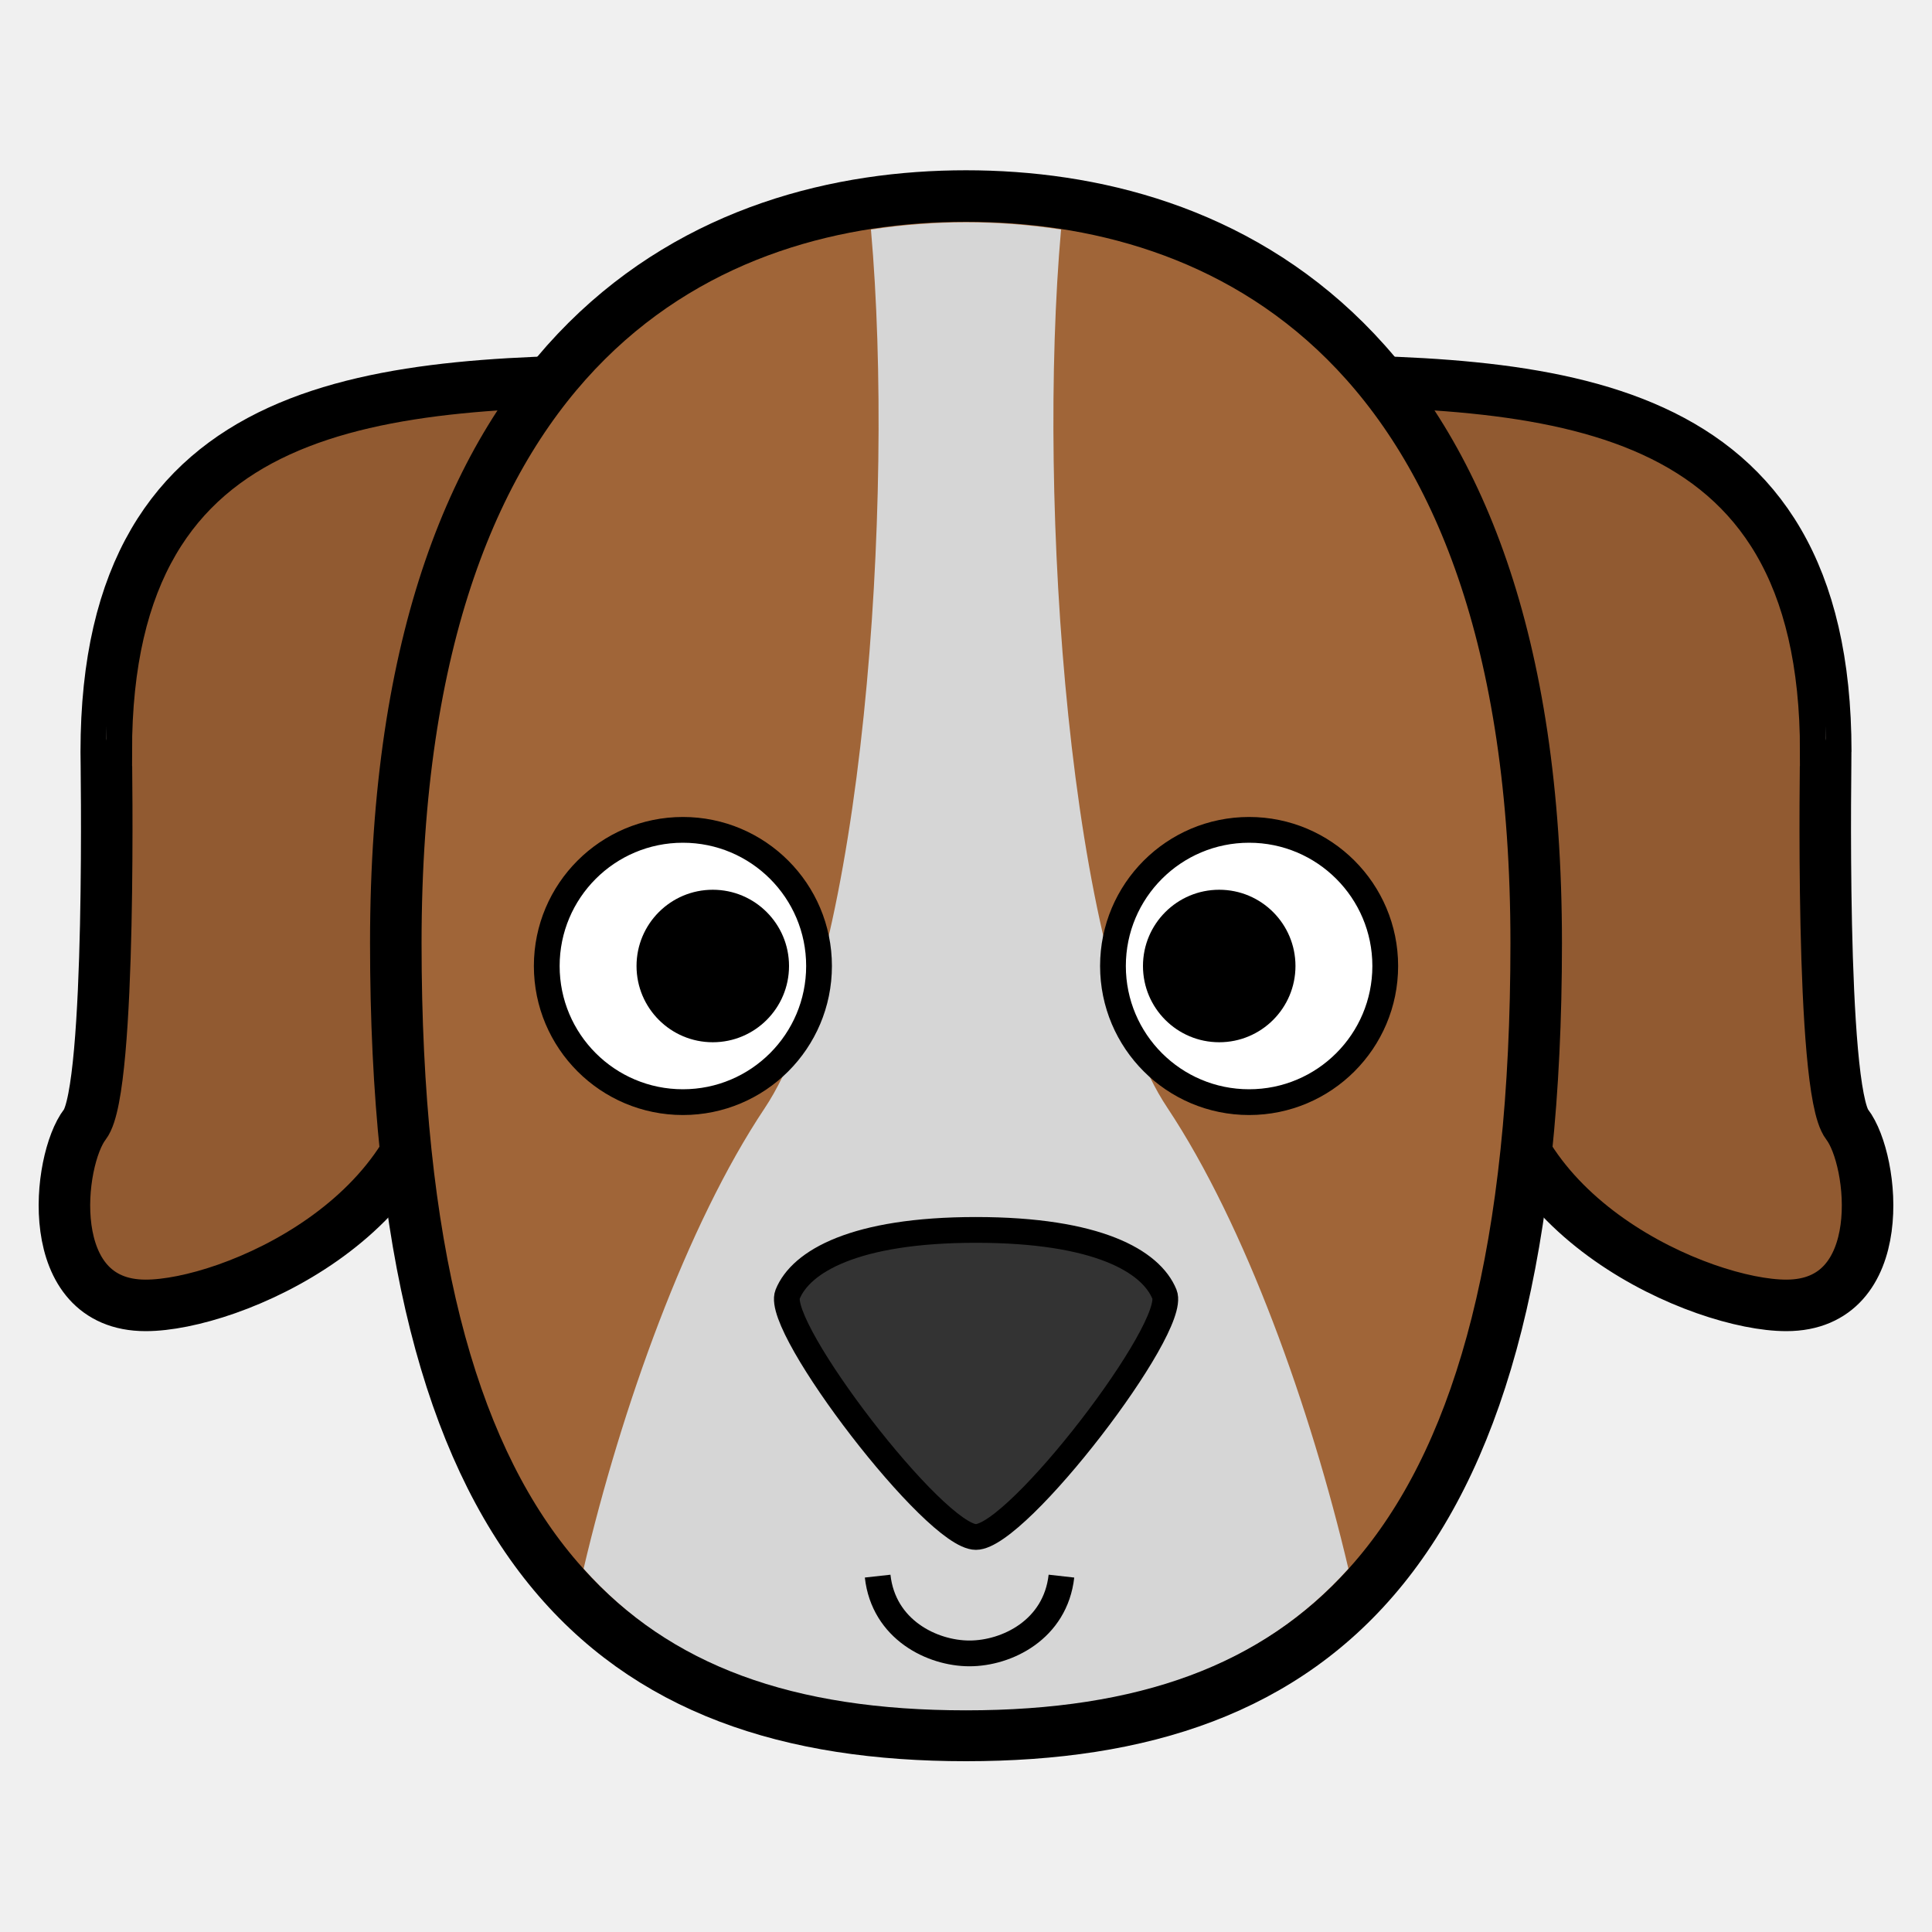
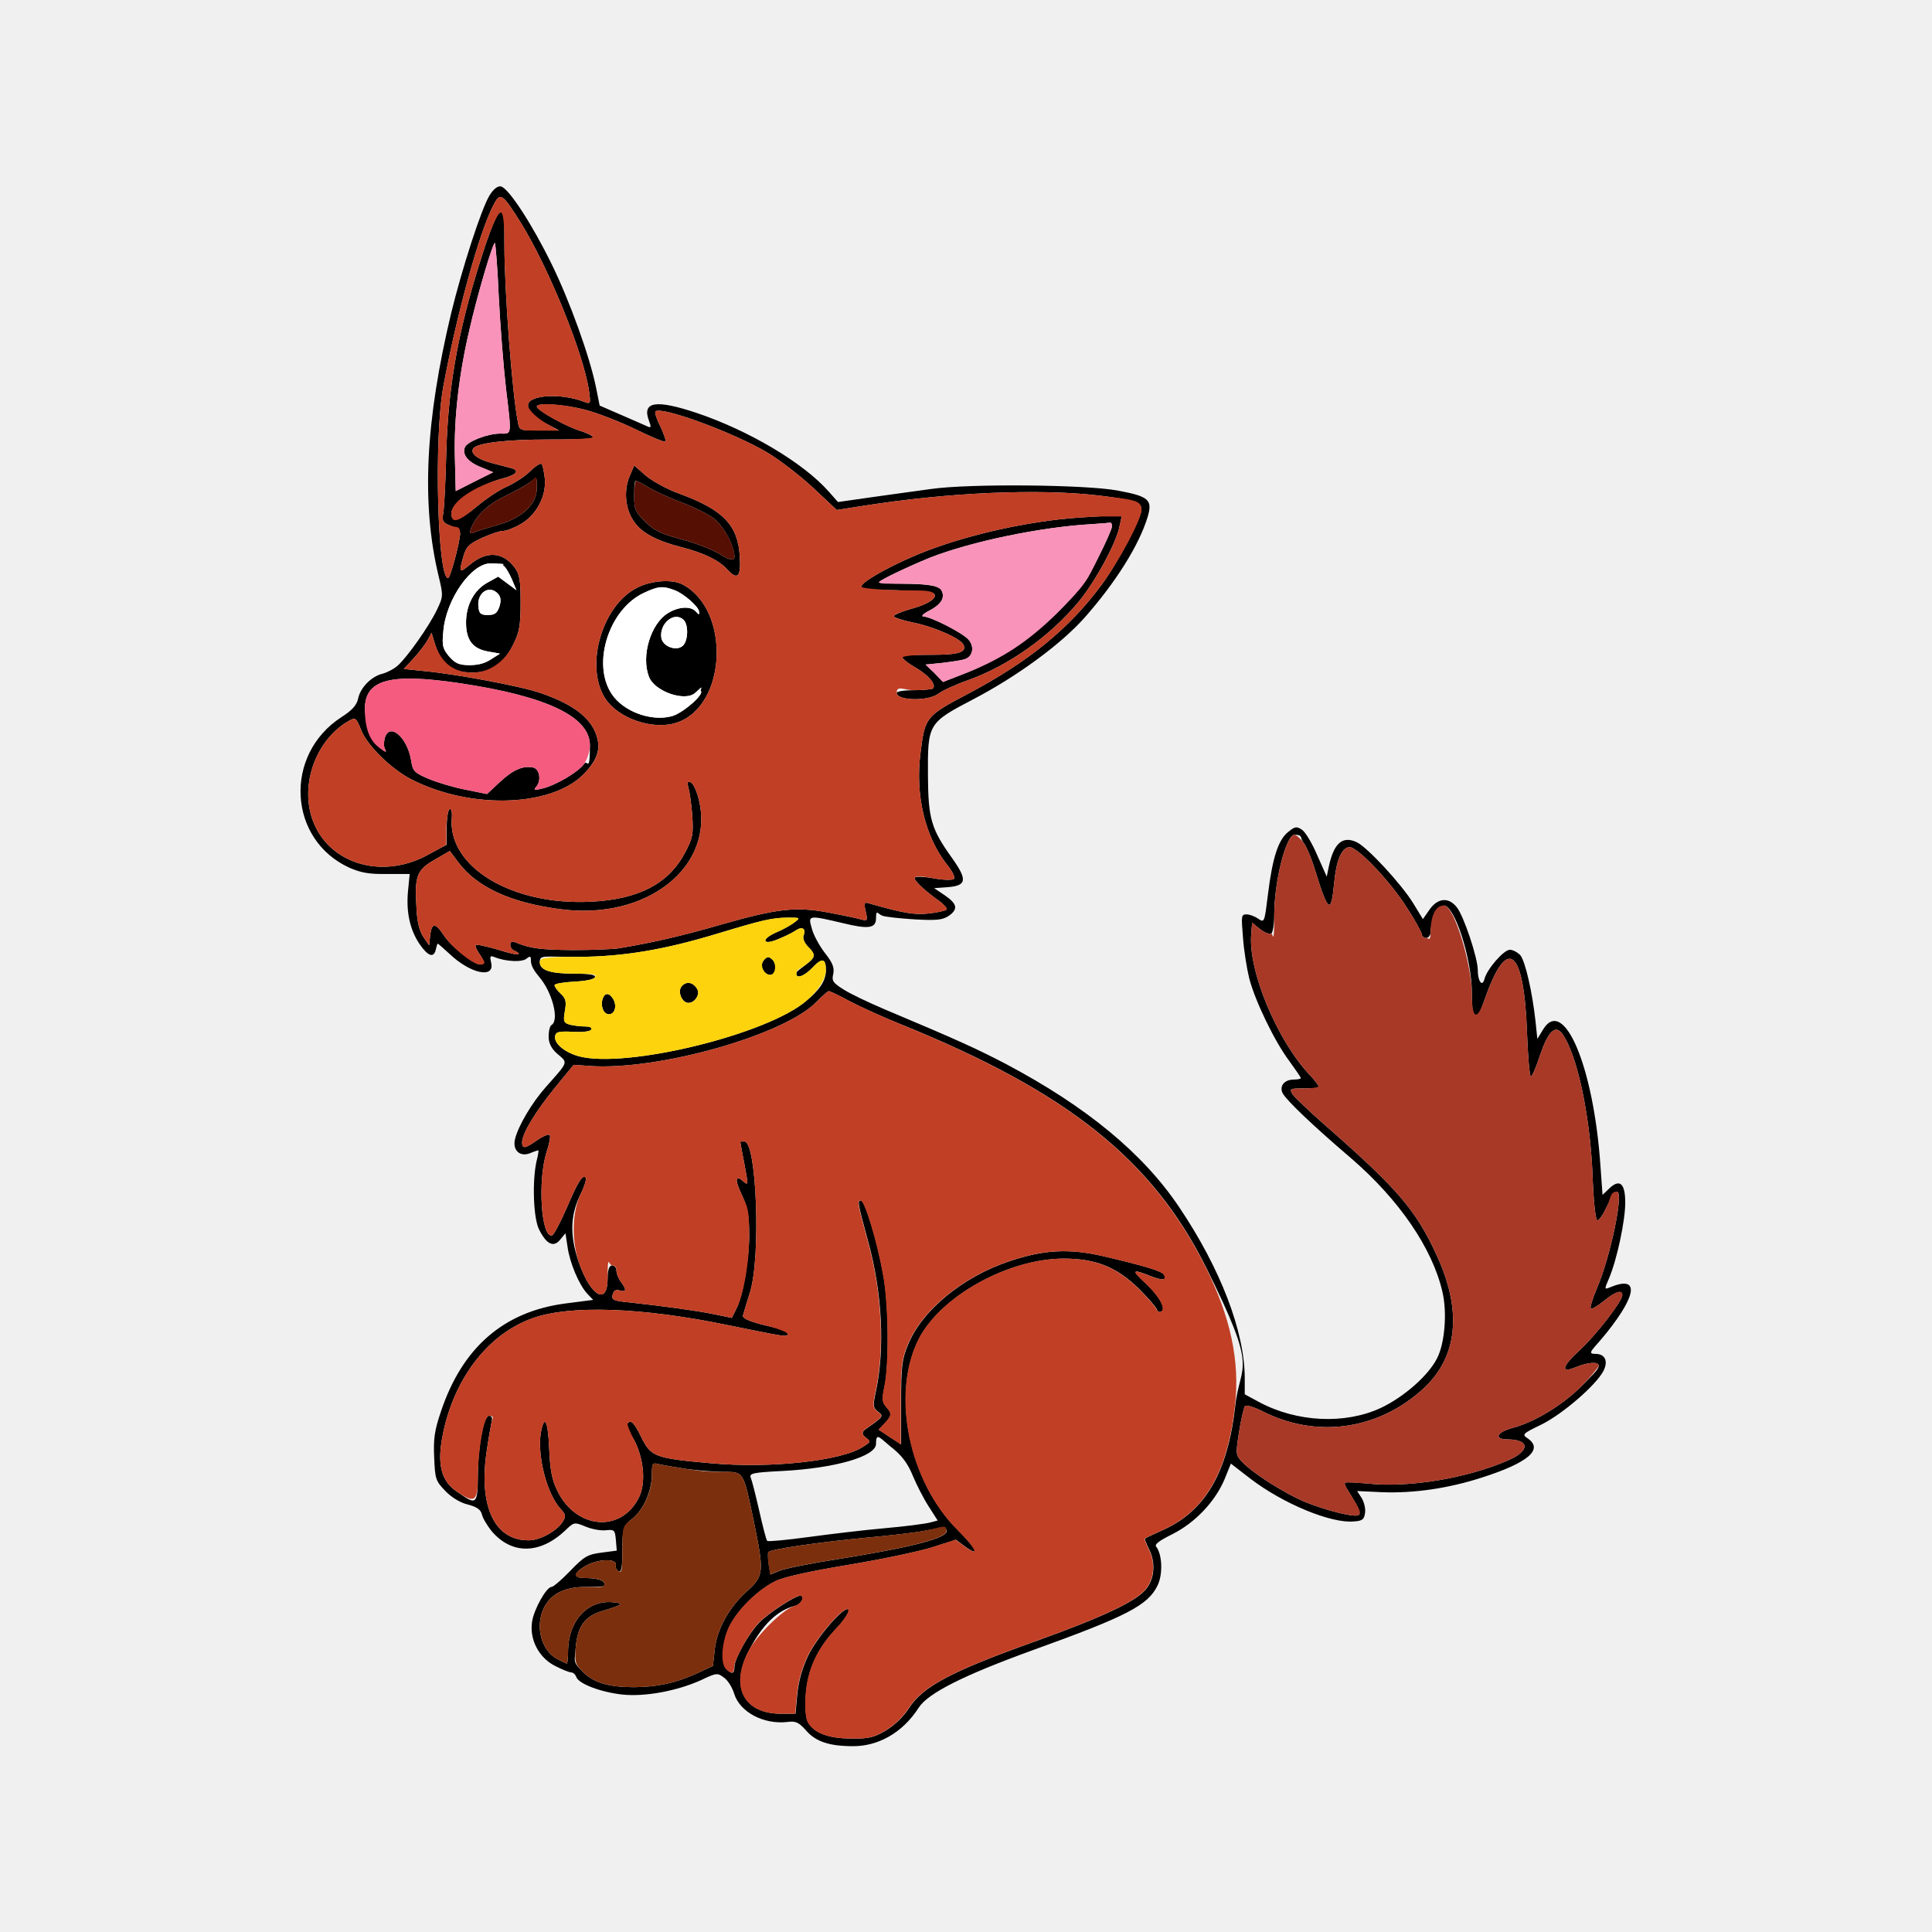
- <svg xmlns="http://www.w3.org/2000/svg" viewBox="0 0 150 150" id="dog">
+ <svg xmlns="http://www.w3.org/2000/svg" version="1.1" viewBox="0 0 655 655">
  <defs>
-     <style>.cls-1{fill:#915a31;}.cls-1,.cls-2,.cls-4,.cls-5,.cls-6{stroke:#000000;stroke-miterlimit:10;}.cls-1,.cls-2{stroke-width:4px;}.cls-2{fill:#a06538;}.cls-3{fill:#d6d6d6;}.cls-4{fill:#333;}.cls-4,.cls-5,.cls-6{stroke-width:2px;}.cls-5{fill:none;}.cls-6{fill:#ffffff;}</style>
+     <style>
+       .cls-1 {
+         fill: #fcd30d;
+       }
+ 
+       .cls-2 {
+         fill: #c13f25;
+       }
+ 
+       .cls-3 {
+         fill: #f993b9;
+       }
+ 
+       .cls-4 {
+         fill: #7c2f0d;
+       }
+ 
+       .cls-5 {
+         fill: #fff;
+       }
+ 
+       .cls-6 {
+         fill: #f45b7f;
+       }
+ 
+       .cls-7 {
+         fill: #560f03;
+       }
+ 
+       .cls-8 {
+         fill: #a83927;
+       }
+     </style>
  </defs>
-   <path class="cls-1" d="M143.41,87.3c2.12,2.75,3.38,14.05-4.72,14.05-6.54,0-22.6-6.84-22.6-20.37s-18-51.44-18-51.44c22.45,0,43.66.88,43.66,28.83C141.76,58.37,141.29,84.55,143.41,87.3Z" />
-   <path class="cls-1" d="M6.59,87.3c-2.12,2.75-3.38,14.05,4.72,14.05,6.54,0,22.6-6.84,22.6-20.37s18-51.44,18-51.44c-22.45,0-43.66.88-43.66,28.83C8.24,58.37,8.71,84.55,6.59,87.3Z" />
-   <path class="cls-2" d="M119.27,73.22c0,47.32-16.91,61.52-44.27,61.52s-44.27-14.2-44.27-61.52,24.77-58,44.27-58S119.27,25.9,119.27,73.22Z" data-name="&lt;Path&gt;" id="_Path_" />
-   <path class="cls-3" d="M104.69,121.79c-6.7,7.46-16.2,11-29.69,11s-23-3.49-29.69-11c2.94-12.49,8-26.67,14.06-35.75C67,74.6,69.49,38.94,67.62,17.82a48.91,48.91,0,0,1,14.76,0C80.51,38.94,83,74.6,90.63,86,96.69,95.12,101.75,109.3,104.69,121.79Z" />
-   <path class="cls-4" d="M75.77,119.33c-3.18,0-15.65-16.29-14.62-18.84s5.21-5,14.62-5,13.59,2.42,14.64,5S79,119.33,75.77,119.33Z" />
-   <path class="cls-5" d="M82.41,122.37c-.47,4.17-4.25,6-7.14,6s-6.67-1.84-7.13-6" />
-   <circle class="cls-6" cx="53.02" cy="75" r="10.57" />
-   <circle class="cls-6" cx="96.98" cy="75" r="10.57" />
-   <circle cx="55.34" cy="75" r="5.92" />
-   <circle cx="94.66" cy="75" r="5.92" />
+   <g>
+     <g id="Layer_1">
+       <g>
+         <path fill="black" fixed="yes" d="M166,66.2c-2.8,4.5-9.3,24.7-13,39.8-8.8,36.7-10.2,64.8-4.3,89.3,1.6,6.7,1.6,6.9-.6,11.5-2.7,5.6-9.9,15.8-13.2,18.8-1.3,1.2-3.7,2.4-5.2,2.8-3.8.9-7.6,4.8-8.3,8.5-.5,2.2-2,3.9-5.6,6.2-19.7,12.7-18.2,41.6,2.7,51.1,3.9,1.7,6.7,2.2,12.7,2.1h7.7c0-.1-.6,6.1-.6,6.1-.6,7,.7,12.8,3.9,17.6,2.8,4.1,4.8,4.9,5.5,2.1s.6-2.1.8-2.1,1.8,1.5,3.8,3.3c7.2,6.9,15.6,8.6,14.2,3-.5-2.2-.3-2.4,1.2-1.8,3.7,1.5,9.3,1.8,10.8.5,1.3-1,1.5-.9,1.5.8s1.3,3.6,2.8,5.4c4.4,5.1,6.9,14.6,4.2,16.3-.6.3-1,2.1-1,4s.8,4,3.1,5.9c3.5,3,3.7,2.4-4.1,11.2-4.7,5.3-9.3,13.1-10.4,17.6-.9,3.7,1.6,6.1,5,4.8,1.4-.6,2.7-1,2.9-1s-.1,1.7-.6,3.7c-1.5,6.7-1.1,19.4.9,23.2,2.5,5,4.9,6.1,7.1,3.4l1.8-2.2.7,4.5c.7,5.4,3.9,13,6.7,16l2,2.1-9.3,1.2c-20.9,2.7-35,14.8-42.3,36.6-2.2,6.5-2.6,9.3-2.3,15.7.3,7.2.5,7.9,3.8,11.3,2.1,2.2,5.1,4,7.7,4.6,3,.8,4.3,1.7,4.7,3.4.3,1.3,1.8,3.7,3.2,5.5,6.8,8.1,16.4,8,25-.1,3-2.9,3.1-2.9,6.8-1.4,2.1.9,5.2,1.5,7,1.3,2.9-.3,3.1-.1,3.4,3.3l.3,3.6-5.3.7c-4.6.6-5.8,1.3-10.5,6.2-2.9,3-5.7,5.4-6.3,5.4-1.7,0-5.9,7.4-6.6,11.7-1,6.2,2.4,12.5,8,15.2,2.3,1.2,4.7,2.1,5.3,2.1s1.4.7,1.7,1.6c.9,2.3,8.3,5.1,15.6,5.9,7.7.8,18.5-1.2,26.7-4.9,5.2-2.5,5.6-2.5,7.8-.8,1.3.9,2.8,3.4,3.4,5.4,1.9,6.2,9.9,10.5,18,9.6,2.9-.4,3.9.1,6.4,2.9,3.3,3.8,7.9,5.3,16,5.3s16.5-4.2,22.2-13.1c3.2-4.9,15.1-10.9,38.5-19.4,32.2-11.6,39.3-15.3,42.5-22.1,1.8-3.8,1.5-10.5-.5-13-.7-.8.9-2,5.5-4.3,7.6-3.8,14.5-11,17.7-18.7l2.1-5.2,6.6,5.1c11.1,8.5,27.5,15.3,35.2,14.5,2.9-.2,3.4-.7,3.7-3,.2-1.5-.4-3.7-1.2-5l-1.5-2.3,8.5.4c10.8.4,22.5-1.3,33.9-5,15.6-5,20.8-9.5,15.5-13.2-2.1-1.4-1.9-1.6,4.7-4.8,7.2-3.6,18.4-13.3,20.9-18.1,1.7-3.3.6-5.8-2.7-5.8s-.7-1.5,3.9-7.3c10.5-13.2,10.8-19.4.9-15.2-1.8.7-1.8.6-.2-3.1,2.7-6.4,5.5-19.5,5.5-25.7s-1.7-8.3-5.4-4.8l-2.3,2.2-.7-9.8c-2.3-33.8-12.5-57.8-19.5-46.2l-1.9,3.1-.6-5.8c-1.1-10.1-3.5-20.6-5.2-22.6-1-1-2.5-1.8-3.5-1.8-2.1,0-7.7,6.5-8.6,9.8-.7,3-2.3,1-2.3-3s-4.7-18.2-7.1-21.2c-2.8-3.6-6.6-3.2-9.4,1l-2.1,3-3.3-5.4c-4-6.5-15.4-18.8-19-20.6-4.9-2.4-7.9.2-9.6,8.2l-.7,3.4-3.2-7.2c-1.7-4-4-7.9-5.2-8.7-1.8-1.2-2.4-1.1-4.6.7-3.4,2.6-5.4,8.8-6.9,21-1.2,9.7-1.2,9.9-3.3,8.5-1.1-.8-2.9-1.5-4-1.5-1.8,0-1.8.5-1.2,7.8.3,4.3,1.3,10.5,2.1,13.8,2,7.8,8.7,21.6,13.6,28.1,2.1,2.9,3.9,5.5,3.9,5.8s-1.1.5-2.4.5c-3.2,0-5,2.3-3.7,4.7s10.4,11.1,23.3,22.1c16.2,14,27.4,30.4,30.8,45.1,1.7,7.1.8,17.6-1.8,22.6-2.9,5.8-11.2,13.1-19,16.8-12.2,5.7-28.6,4.9-41.4-2l-4.8-2.6v-5.4c0-15.8-8.2-37.2-22.2-58-12.2-18.2-31.4-34.1-58.8-48.6-9.8-5.1-15.6-7.8-41.3-18.6-5.4-2.3-11.7-5.3-13.8-6.7-3.5-2.2-4-2.9-3.4-5.2.4-2.2-.2-3.8-2.9-7.2-1.9-2.5-3.9-6.2-4.4-8.3-1.3-4.5-1.2-4.5,10.7-1.7,8.6,2.1,11.1,1.7,11.1-1.7s.6-1.3,2.3-.8c1.2.4,6.1.9,10.9,1.2,7.1.4,9.3.2,11.3-1.1,3.4-2.3,3.1-4.1-1.1-7l-3.7-2.5,4.3-.3c6.8-.5,7.1-2.4,1.7-10-7-9.8-8-13.2-8.1-27.8-.1-17.7,0-17.9,15.5-26,14.9-7.8,29.7-18.7,37.6-27.6,10.6-12,18.5-24.6,21.4-34.2,1.7-5.8.4-6.9-10.2-8.9-10.8-2-50.3-2.4-63.4-.5-4.9.7-14,1.9-20.2,2.8l-11.2,1.6-3.1-3.5c-8.5-9.7-27-20.7-44.8-26.7-13.8-4.6-18.6-3.9-16.2,2.6.8,2,.7,2.5-.2,2.1-.7-.3-4.7-2.1-8.9-3.9l-7.6-3.3-1.2-6c-2.1-10.5-9-29.6-15.1-42-6.6-13.5-14.6-25.8-17.2-26.3-1.1-.2-2.5.9-3.8,3ZM176.5,75.4c9.6,15.5,21.4,44.6,23.2,57.2.6,4.4.6,4.5-2,3.5-7.7-2.9-18.7-2.2-18.7,1.3s3.5,4.8,7.5,6.9l3,1.6h-6.7c-6.5.1-6.7,0-7.2-2.7-1.9-9.3-4.6-44.2-4.6-60.5s-.3-10.7-1.3-10.7-2.8,4.3-5,10.7c-9,27.2-12.7,46.7-13.4,70.8-.2,9.3-.7,18.5-1,20.3-.5,3-.2,3.4,2.6,4.5,1.7.6,3.1,1.8,3.1,2.5,0,2.7-3.3,15.2-4.1,15.2-3.6,0-4.8-47.8-1.6-65,4.5-24.3,12.1-52,16.9-61.3,2.4-4.7,3-4.3,9.3,5.7ZM169.1,100.7c.5,9.8,1.6,23.6,2.4,30.6,2,16.8,2.1,15.7-2,15.7s-11.2,2.7-11.9,4.7c-1,2.4,1.1,5,5.5,6.7l4.1,1.7-6.4,3.2-6.3,3.2-.3-12c-.3-12.7,1.4-27.6,4.9-42.5,2.7-12,8.1-30.2,8.7-29.6.2.3.9,8.5,1.3,18.3ZM199,139.1c4.1,1.1,11.7,4.1,16.8,6.6s9.5,4.3,9.8,4c.3-.2-.5-2.5-1.7-5.1-1.3-2.5-2-4.8-1.7-5.1,1.9-1.9,26.2,7,37.9,13.9,4.2,2.5,11.2,7.9,15.6,12l8,7.5,8.9-1.4c29.1-4.6,59.6-5.9,80-3.5,11.6,1.4,14.4,2.3,14.4,4.8s-7.6,17.5-13.7,25.7c-11,14.8-24.7,25.9-44.9,36.6-14.6,7.7-14.8,8-16.3,20-1.9,14.4,1.5,28.6,9,38.1,1.8,2.2,2.8,4.3,2.3,4.8-.5.4-3.5.4-6.7-.2s-6.1-.7-6.5-.3c-.7.7,2.8,4.1,8.4,8.1,1.6,1.2,2.6,2.5,2.3,2.8s-3.1,1-6.1,1.3c-4.8.5-8.5-.1-19.7-3.3-2.2-.7-2.3-.5-1.6,2.6s.6,3.3-1.6,2.7c-1.3-.4-6.2-1.4-10.9-2.3-11.1-2.1-17.4-1.4-36.3,4-13.5,3.9-23,6.1-34.9,8.1-2,.3-9,.6-15.5.6-10.8-.1-14.5-.5-19.5-2.6-1.3-.5-1.8-.2-1.8.8s.7,1.8,1.6,2.1c.9.4,1.5.9,1.2,1.1-.3.3-3.5-.4-7.2-1.6-3.8-1.1-7-1.8-7.3-1.5-.3.2.2,1.5,1.1,2.8,2,2.8,2,3.8.3,3.8s-9.6-5.8-12.3-10c-2.9-4.4-4.1-4.2-4.6.5l-.3,3-2-2.9c-1.3-2-2.1-5.1-2.3-9.8-.7-10.9.1-12.8,6.1-16.3l5.2-3,3,4c6.3,8.3,17.6,13.5,34.2,15.7,29.7,4.1,53.1-14.6,47.1-37.6-.7-2.7-1.9-5.2-2.7-5.4-1.1-.4-1.2.1-.7,1.9.4,1.3,1,5.5,1.3,9.4.4,6.3.2,7.5-2.4,12.5-5.6,10.6-15.7,15.9-31.9,16.7-27,1.4-49-12-47.2-28.8.1-1.6-.2-2.7-.7-2.6-.6.1-1,2.9-1.1,6.2v5.9c-.1,0-6.3,3.4-6.3,3.4-16.2,8.9-35,2.6-39.6-13.3-3.5-12.1,2.4-26.6,13.3-32.4,1.7-.9,2.1-.5,3.6,3.3,2,5.3,10.3,13.4,17.2,16.9,20.7,10.5,48.7,9.2,59.1-2.7,3.7-4.1,4.8-7.4,3.8-11.3-1.6-6.5-7.7-11.4-19.1-15.3-6.4-2.3-28.9-6.5-39.7-7.5l-6.8-.7,3.5-3.8c1.9-2.1,4-4.9,4.7-6.2l1.2-2.3.9,3c2.4,7.9,5.6,10.5,13,10.5s10.9-3.6,13.9-9.7c2-4,2.4-6.4,2.4-14s-.3-9.6-2.1-12c-4-5.3-9.6-5.6-15.3-.7-3.4,2.8-3.6,2.6-2-2.9.9-3.3,1.8-4.2,6.2-6.3,2.9-1.3,6.1-2.4,7.2-2.4s3.8-1,6-2.3c5.3-3,8.8-9.5,8.2-15.5-.3-2.4-.7-4.6-1.1-4.9-.3-.4-2.1.7-3.9,2.5s-5.3,4-7.9,5.2c-2.6,1.1-7,4.1-9.9,6.5-5.6,4.8-8.9,5.8-8.9,2.6s7.9-9.4,17.8-12c4.4-1.2,5.4-2.6,2.5-3.4-1-.3-3.9-1-6.5-1.7-4.9-1.3-7.4-3.2-6.4-4.9,1.2-1.9,11-3.1,25.6-3.1s15-.4,15-.8-1.9-1.4-4.2-2.1c-4.7-1.4-14.8-7-14.8-8.3s9.6-.8,17,1.3ZM182,165.5c0,5.4-4.9,10.1-13,12.4-3.6,1-7.3,2.2-8.3,2.6-1.4.6-1.6.4-1.1-1.1,1.6-4.4,5.7-8.4,11.6-11.2,3.5-1.7,7.2-3.7,8.3-4.6,2.6-2,2.5-2.1,2.5,1.9ZM170.7,191.8c.7.4,1.9,2.5,2.8,4.5l1.6,3.8-3.1-2.3-3.1-2.3-3.6,2c-4.6,2.5-7.3,7.6-7.3,13.6s2.3,8.9,7.6,9.8l3.9.7-3,1.9c-1.8,1.2-4.6,2-7.3,2s-4.8-.5-6.9-2.9c-2.2-2.7-2.5-3.6-2-8.6.9-10.8,9.5-23,16-23s3.7.4,4.4.8ZM169,201.5c.8,1,.9,2.3.3,4.2-.8,2.2-1.6,2.8-3.9,2.8s-3-.4-3.2-2.8c-.6-4.9,3.9-7.7,6.8-4.2ZM155.7,231.6c29.7,4.4,44.3,11.4,44.3,21.1s-.9,4.7-1.9,6.2c-2.1,2.9-9.7,7.4-14.5,8.5-2.6.6-2.8.5-1.7-.8,1.7-2.1,1-6-1.2-6.4-3.4-.7-6.8.8-11.2,4.9l-4.4,4.1-7.4-1.5c-4.1-.8-9.7-2.5-12.5-3.7-4.7-2-5.3-2.6-5.8-6.1-1.3-8.1-7.5-13.3-9-7.5-.3,1.4-.3,3,.2,3.7.4.8.3.9-.4.5-2.7-1.7-6.5-10-6.5-14.2,0-10,8.4-12.3,32-8.8ZM441.8,285.5c1.1,1.3,2.9,5.7,4.1,9.7,4.4,14.2,5.4,14.9,6.4,4.3.7-7.6,2.4-11.8,5-12.3,2.5-.5,13.6,11,19.6,20.4,2.8,4.3,5.1,8.5,5.1,9.1s.7,1.3,1.5,1.3,1.5-.9,1.5-2c0-3.4,2.8-9,4.5-9,3.7,0,9.5,18.1,9.5,29.7s1.7,9.7,4.4,2c7.6-21.8,13.3-17.2,14.3,11.5.3,8.2.9,14.8,1.3,14.8s1.8-3.2,3.1-7.2c2.7-8,5.1-10.5,7.5-7.4,5,6.9,9.4,27.1,10.3,47.5.3,8.9,1,15.6,1.6,15.8s2-1.9,3.3-4.7c1.3-2.7,2.8-5,3.4-5,2.4,0-2.2,22.2-6.9,33-1.4,3.3-2.3,6.3-2,6.6.3.4,2.3-.8,4.4-2.5,3.9-3.2,6.3-4,6.3-2s-8.9,13.6-14.5,18.7c-6.1,5.6-6.6,8-1,5.6,4-1.6,7.5-1.8,7.5-.4s-2.6,3.6-5.7,6.8c-6.3,6.4-16.1,12.4-23.5,14.3-5.5,1.5-6.5,3.9-1.5,3.9,7.4.1,7.4,3.9,0,7.1-14.1,6.1-33.4,9.3-47.3,7.9-4.1-.4-7.7-.6-8-.3s.2,1.4,1,2.6c3.5,5.6,4.4,7.6,3.7,8.3-1,1-10.5-1.3-18-4.3-6.9-2.8-17.9-9.8-21.5-13.6-2.3-2.4-2.3-2.7-1.1-10.4.7-4.3,1.6-8.2,2-8.6.3-.5,3,.3,5.8,1.7,18.2,9.3,38.9,6.5,54.2-7.2,12.2-10.9,13.8-26.8,4.8-46-6.9-15-13.3-22.4-37.4-43.5-5.5-4.8-10.6-9.7-11.3-10.7-1.1-1.9-.9-2,3.8-2s5-.3,5-.7-1.3-2.1-2.9-3.8c-11.1-11.7-21-35.4-19.9-47.8l.3-3.9,2.7,2.2c1.5,1.2,3.2,1.8,3.8,1.5.5-.3,1-3.2,1-6.3,0-11.4,4-27.2,6.9-27.2s1.8,1.1,2.9,2.5ZM269.5,312.6c-1.1.9-3.9,2.5-6.3,3.5-5.3,2.3-4.8,4.6.6,2.3,2-.8,4.7-2.1,5.9-2.9,2.3-1.6,3.7-.7,2.7,1.8-.3.9.4,2.5,1.5,3.6,2.8,2.8,2.7,3.6-.9,6.3s-3,2.5-3,3c0,1.7,2.8.7,5.5-2.2,3.2-3.4,4.5-3.1,4.5.9s-2.6,7-6.5,10.3c-13.2,11.5-61.3,23.2-77.3,18.9-4.9-1.4-8.5-4.4-8-6.9.3-1.4,1.3-1.6,6-1.4,3.3.2,5.8-.1,6.2-.7.5-.7-.3-1.1-2.1-1.1s-3.8-.3-5.1-.6c-2.1-.6-2.3-1.1-1.7-4.6.6-3.3.3-4.3-1.4-5.9-1.2-1.1-2.1-2.4-2.1-2.9s3-1,6.7-1.2c4-.2,6.8-.8,7-1.5.3-.8-1.7-1.2-7.1-1.2-8.1,0-11.6-1.2-11.6-3.9s1.5-1.7,13.3-1.8c15.1-.1,28.9-2.4,47-7.9,14.9-4.5,18.3-5.3,23.7-5.4,4.3,0,4.4,0,2.5,1.5ZM288,339.4c3.6,1.9,11.7,5.6,18,8.1,55.9,22.7,84.6,45.6,102.8,82s11.7,32,10,47c-2.5,22.5-10.1,35.7-24.3,42.1-3.3,1.5-6.1,2.8-6.3,3-.2.1.4,1.6,1.2,3.3,2.5,4.7,2.1,10.4-1,14-3.4,4.1-14.8,9.4-36.4,17.2-29.5,10.5-39.1,15.6-43.9,23.1-1.8,2.8-4.8,5.7-7.8,7.5-4.1,2.4-5.8,2.8-11.8,2.7-7.7,0-12.7-2-14.6-5.6-.7-1.3-1-4.9-.7-9.2.6-8.5,3.8-15.6,10.5-22.7,2.5-2.6,4.3-5.4,4-6.1-.8-2.1-10.4,8.7-13.7,15.5-2,4.2-3.2,8.4-3.7,13l-.6,6.7h-4.9c-12.4,0-17.2-8.8-11.2-20.8s12.1-14.8,16-15.8c2.1-.5,3.5-3.4,1.7-3.4s-11.1,6.1-14,9.2c-3.6,3.8-8.3,12.2-8.3,14.9s-1.1,2.4-2.8.7-1.4-9.5,1.2-14.6c2.9-5.7,9.6-12.2,15.4-15.1,2.7-1.4,11.7-3.4,25-5.6,11.4-1.9,24.2-4.6,28.5-6l7.8-2.5,2.9,2.2c5.5,4,4.2,1-2.3-5.5-16.6-16.6-22.6-46.1-13.2-64.7,7.4-14.5,30.2-27.2,49-27.3,11,0,18,2.8,25.6,10.2,3.1,3.1,5.8,6.2,6.1,7,.2.8.9,1.1,1.6.7,1.7-1-1.1-5.7-6.1-10.2-4.1-3.8-3.7-4.2,2.3-1.8,4.1,1.6,5.8,1.5,4.6-.5-.8-1.2-6.8-3-20.5-6.2-11.6-2.7-20.2-2.2-31.6,1.6-16.1,5.3-30,16.8-34.7,28.5-2,4.8-2.3,7.3-2.3,19.6v14.1l-3.8-2.5-3.8-2.5,2.1-2.2c2.4-2.6,2.5-3.3.4-5.6-1.3-1.5-1.4-2.6-.5-6.9,1.6-7.4,1.4-28.4-.5-38.1-2-11.2-6.2-24.9-7.5-24.9s-1.1.9,2.4,13.8c4.8,17.4,5.8,36.5,2.6,51.2-1,4.6-.9,5.3.8,6.6,2,1.5,1.8,1.7-4.2,5.9q-2,1.3-.1,2.8c1.9,1.4,1.9,1.5-.8,3.2-7.3,4.8-31.4,7.4-51.4,5.6-19.1-1.7-20.5-2.2-23.7-8.7-2.5-5.1-3.5-6.1-4.7-4.9s.8,3.1,2.4,6.1c3.2,6.5,3.8,14.6,1.3,19.3-6.1,11.9-21.3,10.5-27.6-2.6-1.8-3.7-2.4-7-2.7-14.1-.4-9.5-1.6-11.9-2.8-5.7-1.4,7.8,2,21.1,6.7,26.1,1.7,1.8,1.8,2.5.8,4.1-1.9,3.2-7.4,6.3-11.2,6.5-11.7.4-17.4-10.9-14.8-29.5.6-4.3,1.4-8.9,1.7-10.3.4-1.7.2-2.4-.8-2.4-1.9,0-3.8,10.8-3.8,20.9s-1.1,8.9-7.1,4.8c-5.1-3.4-6.6-8.8-5.1-17.6,3.4-19.8,15.2-35.7,30.8-41.2,12.5-4.5,36.9-3.7,65.9,2.3,20.2,4.1,20.5,4.2,20.5,3s-3.5-1.9-7.7-2.9c-5.6-1.4-7.7-2.4-7.4-3.4.2-.8,1.3-4.3,2.4-7.9,3.7-12.1,2.2-51-1.9-51s-1.4.1-1.4.2c0,.2.6,3.6,1.4,7.6,1.3,6.9,1.3,7.2-.3,5.8-2.9-2.6-3.1-.7-.5,4.7,1.9,4.2,2.4,6.8,2.4,13.7s-1.9,20.1-4.4,24.8l-1.5,3-6.3-1.3c-6-1.2-16.9-2.7-28.9-4-5-.5-5.6-.8-5.2-2.6.4-1.4,1.1-1.8,2.4-1.4,2.3.7,2.4-.3.4-2.9-.8-1.1-1.5-2.8-1.5-3.8s-.7-1.8-1.5-1.8-1.5,1.2-1.5,4.5c0,9-5.5,6.2-9.5-4.8s-2.6-17.9.4-24c1.3-2.6,2-5.1,1.7-5.4-1.1-1.2-2.6,1.2-6.5,10.3-2.1,4.8-4.3,9-4.9,9.2-3.7,1.2-5-18.4-1.9-28.2.9-2.7,1.4-5.3,1.1-5.8-.3-.4-2.2.3-4.2,1.7-4.3,3-5.2,3.1-5.2.7.1-3,4.5-10.3,11.1-18.4l6.4-7.8,5.5.4c23.2,1.6,66-10.5,76.9-21.8,1.9-2,3.8-3.6,4.1-3.6s3.5,1.5,7,3.4ZM303,491.3c2.9,2.4,4.9,5.1,6.5,9.1,1.3,3.1,3.7,7.8,5.4,10.4l3,4.7-2.7.7c-1.5.4-8.3,1.3-15.2,1.9s-18.5,2-25.9,3-13.7,1.6-14,1.3c-.3-.2-1.5-4.9-2.7-10.2s-2.5-10.4-2.9-11.3c-.5-1.4.9-1.7,10.7-2.2,17.7-.9,31.8-4.9,31.8-9.2s1.3-1.9,6,1.8ZM232.6,498c3.8.5,9.5,1,12.7,1,6.9,0,6.7-.3,10.3,17,3.5,17,3.4,18.3-2.4,23.5-6.1,5.5-10.2,13-10.9,19.9l-.6,5.4-5.6,2.6c-7.4,3.3-13.2,4.5-21.1,4.6-8.5,0-13.7-1.5-17.3-5.1s-2.9-3.4-2.5-8.5c.6-7,3.1-10.5,8.9-12.2,7.2-2.2,7.7-2.6,3.7-3-8.4-.8-14.9,6-15.2,16,0,2.6-.2,4.8-.4,4.8s-1.6-.7-3.2-1.5c-5.6-2.9-7.7-11.3-4.5-17.6,2.5-4.7,7-6.9,14.3-6.9s6.2-.4,6.2-.9c0-1.3-2.6-2.1-6.6-2.1s-4.3-1.5-.1-4c4.1-2.5,10.9-2.8,10.5-.4-.2,1,.3,1.9,1,2.1.9.4,1.2-1.5,1.2-7.4s.1-8,3.1-10.2c3.9-2.9,6.8-9.3,6.9-15,0-4,.2-4.3,2.4-3.7,1.3.3,5.4,1,9.2,1.6ZM321,519c0,2.5-11.5,5.5-37,9.6-9.1,1.4-17.9,3.2-19.6,3.9l-3.2,1.3-.6-3.6c-.3-2-.3-3.8-.1-4,.9-1,16.7-3.3,32.3-4.8,9-.8,18.2-1.9,20.5-2.4,5.9-1.1,7.7-1.1,7.7,0Z" />
+         <path fill="black" fixed="yes" d="M213.4,161.6c-2,4.9-1.4,11.2,1.6,15.3,2.6,3.8,7.5,6.4,16,8.6,7.5,1.9,12.8,4.5,15.4,7.4,3.6,4,4.9,2.8,4.4-4.3-.6-10.6-5.7-15.8-20.4-21.2-4-1.4-9.1-4.2-11.4-6.1l-4-3.5-1.6,3.8ZM220.3,165.5c2.3,1.3,7.4,3.6,11.2,5,3.9,1.5,8.5,3.8,10.4,5.2,3.5,2.7,7,9.2,7.1,13q0,2.2-4.6-.6c-2.5-1.6-8.5-4-13.2-5.2-7.1-1.9-9.4-3-12.4-6-3.4-3.3-3.8-4.2-3.8-8.8s.3-5.1.6-5.1,2.4,1.1,4.7,2.5Z" />
+         <path fill="black" fixed="yes" d="M359,176.1c-17.3,2-36,6.7-49.8,12.7-9.4,4.1-17.2,8.7-17.2,10.1s5.4,1,11.9,1.2c6.6.2,12.3.7,12.7,1.1,1.4,1.4-1.7,3.6-7.6,5.2-3.3.9-6,2.1-6,2.5s2.8,1.4,6.3,2.1c7.2,1.4,16.6,5.5,17.4,7.7,1,2.5-1.7,3.3-11.4,3.3s-9.3.4-9.3.9,2,2.1,4.5,3.5c4.4,2.6,7,5.7,5.8,7-.3.3-3.3.6-6.5.6s-5.8.4-5.8.9c0,2.7,10.7,2.9,14.1.3,1.3-1,5.8-3.1,10.1-4.6,13.9-5,27.8-14.9,37.5-26.6,5.6-6.8,12.9-20.1,13.9-25.8l.7-3.2h-6.9c-3.8.2-10.3.6-14.4,1.1ZM377,178.4c0,.8-2.1,5.6-4.7,10.7-3.8,7.7-6.2,11-13.7,18.5s-18.7,15.7-31.2,20.6l-7.7,3-2.9-3-3-2.9,6-.6c3.2-.4,6.6-.9,7.5-1.3,2.6-1,3.1-4.3,1-6.6-1.9-2.2-12.8-7.8-15.3-7.8-.8-.1.1-1,2.1-2,3.8-2,5.2-4.1,4.3-6.4-.7-2-4-2.6-13.4-2.7-4.4,0-8-.3-8-.5,0-.6,9.6-5.2,17.2-8.3,14-5.5,37.5-10.4,54.8-11.4,3-.2,5.8-.4,6.3-.5.4-.1.7.4.7,1.2Z" />
+         <path fill="black" fixed="yes" d="M216.1,199.2c-11.8,5.8-17.9,26.2-11.1,37.3,4.3,7,16.3,11.2,24.4,8.5,17.1-5.6,18.4-38.4,1.9-46.9-3.5-1.8-10.4-1.3-15.2,1.1ZM228.7,200.1c3.1,1.1,8.3,5.7,8.3,7.3s-.5.5-1.2-.2c-1.8-1.8-5.9-1.5-9.4.7-5.8,3.6-9.1,14.5-6.4,21.5,1.9,5.1,12.5,8.7,15.8,5.4s1.5-.9,1.8-.5c1.2,1.1-6.1,7.5-9.8,8.5-7,1.9-16.4-1.5-20.4-7.5-6.9-10.3-.9-29,11.1-34.4,4.7-2.2,6.3-2.3,10.2-.8ZM231.8,210.2c1.7,1.7,1.5,7.3-.4,8.8-2.2,1.9-6.8.1-7.2-2.8-.7-4.9,4.5-9.1,7.6-6Z" />
+         <path fill="black" fixed="yes" d="M258.9,325.6c-1.5,1.8-.1,4.9,2.2,4.9s2.3-3.9.6-5.3c-1.1-1-1.7-.9-2.8.4Z" />
+         <path fill="black" fixed="yes" d="M231.1,334.4c-1.5,1.7.1,5.6,2.3,5.6s4.1-3,2.9-4.8c-1.4-2.3-3.7-2.6-5.2-.8Z" />
+         <path fill="black" fixed="yes" d="M204.4,338.4c-.9,2.3,0,5.1,1.7,5.4,2.1.4,3.2-2.4,1.9-4.9-1.3-2.3-2.8-2.5-3.6-.5Z" />
+       </g>
+       <g>
+         <path fixed="yes" class="cls-5" d="M237.6,234.3c-.3-.4-1.2-.1-1.8.5-3.3,3.3-13.9-.3-15.8-5.4-2.7-7,.6-17.9,6.4-21.5,3.5-2.2,7.6-2.5,9.4-.7s1.2.8,1.2.2c0-1.6-5.2-6.2-8.3-7.3-3.9-1.5-5.5-1.4-10.2.8-12,5.4-18,24.1-11.1,34.4,4,6,13.4,9.4,20.4,7.5,3.7-1,11-7.4,9.8-8.5Z" />
+         <path fill="#560f03" fixed="yes" class="cls-7" d="M218.8,176.9c3,3,5.3,4.1,12.4,6,4.7,1.2,10.7,3.6,13.2,5.2q4.6,2.8,4.6.6c0-3.8-3.6-10.3-7.1-13-1.9-1.4-6.5-3.7-10.4-5.2-3.8-1.4-8.9-3.7-11.2-5-2.3-1.4-4.4-2.5-4.7-2.5s-.6,2.3-.6,5.1c0,4.6.4,5.5,3.8,8.8Z" />
+         <path fill="#f993b9" fixed="yes" class="cls-3" d="M319.4,200.6c.9,2.3-.5,4.4-4.3,6.4-2,1-2.9,1.9-2.1,2,2.5,0,13.4,5.6,15.3,7.8,2.1,2.3,1.6,5.6-1,6.6-.9.4-4.3.9-7.5,1.3l-6,.6,3,2.9,2.9,3,7.7-3c12.5-4.9,21.3-10.7,31.2-20.6s9.9-10.8,13.7-18.5c2.6-5.1,4.7-9.9,4.7-10.7s-.3-1.3-.7-1.2c-.5.1-3.3.3-6.3.5-17.3,1-40.8,5.9-54.8,11.4-7.6,3.1-17.2,7.7-17.2,8.3s3.6.5,8,.5c9.4,0,12.7.7,13.4,2.7Z" />
+         <path class="cls-2" d="M209.8,321.5c11.9-2,21.4-4.2,34.9-8.1,18.9-5.4,25.2-6.1,36.3-4,4.7.9,9.6,1.9,10.9,2.3,2.2.6,2.3.4,1.6-2.7-.7-3.1-.6-3.3,1.6-2.6,11.2,3.2,14.9,3.8,19.7,3.3,3-.3,5.7-.9,6.1-1.3s-.7-1.6-2.3-2.8c-5.6-4-9.1-7.4-8.4-8.1s3.3-.3,6.5.3c3.2.6,6.2.6,6.7.2.5-.5-.5-2.6-2.3-4.8-7.5-9.5-10.9-23.7-9-38.1,1.5-12,1.7-12.3,16.3-20,20.2-10.7,33.9-21.8,44.9-36.6,6.1-8.2,13.7-22.4,13.7-25.7s-2.8-3.4-14.4-4.8c-20.4-2.4-50.9-1.1-80,3.5l-8.9,1.4-8-7.5c-4.4-4.1-11.4-9.5-15.6-12-11.7-6.9-36-15.8-37.9-13.9-.3.3.4,2.6,1.7,5.1,1.2,2.6,2,4.9,1.7,5.1-.3.3-4.7-1.5-9.8-4-5.1-2.5-12.7-5.5-16.8-6.6-7.4-2.1-17-2.8-17-1.3s10.1,6.9,14.8,8.3c2.3.7,4.2,1.6,4.2,2.1s-6.7.8-15,.8c-14.6,0-24.4,1.2-25.6,3.1-1,1.7,1.5,3.6,6.4,4.9,2.6.7,5.5,1.4,6.5,1.7,2.9.8,1.9,2.2-2.5,3.4-9.9,2.6-17.8,7.9-17.8,12s3.3,2.2,8.9-2.6c2.9-2.4,7.3-5.4,9.9-6.5,2.6-1.2,6.2-3.5,7.9-5.2,1.8-1.8,3.6-2.9,3.9-2.5.4.3.8,2.5,1.1,4.9.6,6-2.9,12.5-8.2,15.5-2.2,1.3-4.9,2.3-6,2.3s-4.3,1.1-7.2,2.4c-4.4,2.1-5.3,3-6.2,6.3-1.6,5.5-1.4,5.7,2,2.9,5.7-4.9,11.3-4.6,15.3.7,1.8,2.4,2.1,4.3,2.1,12s-.4,10-2.4,14c-3,6.1-8.1,9.7-13.9,9.7s-10.6-2.6-13-10.5l-.9-3-1.2,2.3c-.7,1.3-2.8,4.1-4.7,6.2l-3.5,3.8,6.8.7c10.8,1,33.3,5.2,39.7,7.5,11.4,3.9,17.5,8.8,19.1,15.3,1,3.9,0,7.2-3.8,11.3-10.4,11.9-38.4,13.2-59.1,2.7-6.9-3.5-15.2-11.6-17.2-16.9-1.5-3.8-1.9-4.2-3.6-3.3-10.9,5.8-16.8,20.3-13.3,32.4,4.6,15.9,23.4,22.2,39.6,13.3l6.2-3.4v-5.9c.2-3.3.6-6.1,1.2-6.2.5-.1.8,1,.7,2.6-1.8,16.8,20.2,30.2,47.2,28.8,16.2-.8,26.3-6.1,31.9-16.7,2.6-5,2.8-6.2,2.4-12.5-.3-3.9-.9-8.1-1.3-9.4-.5-1.8-.4-2.3.7-1.9.8.2,2,2.7,2.7,5.4,6,23-17.4,41.7-47.1,37.6-16.6-2.2-27.9-7.4-34.2-15.7l-3-4-5.2,3c-6,3.5-6.8,5.4-6.1,16.3.2,4.7,1,7.8,2.3,9.8l2,2.9.3-3c.5-4.7,1.7-4.9,4.6-.5,2.7,4.2,9.9,10,12.3,10s1.7-1-.3-3.8c-.9-1.3-1.4-2.6-1.1-2.8.3-.3,3.5.4,7.3,1.5,3.7,1.2,6.9,1.9,7.2,1.6.3-.2-.3-.7-1.2-1.1-.9-.3-1.6-1.3-1.6-2.1s.5-1.3,1.8-.8c5,2.1,8.7,2.5,19.5,2.6,6.5,0,13.5-.3,15.5-.6ZM309.2,188.8c13.8-6,32.5-10.7,49.8-12.7,4.1-.5,10.6-.9,14.4-1h6.9c0-.1-.7,3.1-.7,3.1-1,5.7-8.3,19-13.9,25.8-9.7,11.7-23.6,21.6-37.5,26.6-4.3,1.5-8.8,3.6-10.1,4.6-3.4,2.6-14.1,2.4-14.1-.3s2.6-.9,5.8-.9,6.2-.3,6.5-.6c1.2-1.3-1.4-4.4-5.8-7-2.5-1.4-4.5-3-4.5-3.5s4.2-.9,9.3-.9c9.7,0,12.4-.8,11.4-3.3-.8-2.2-10.2-6.3-17.4-7.7-3.5-.7-6.3-1.6-6.3-2.1s2.7-1.6,6-2.5c5.9-1.6,9-3.8,7.6-5.2s-6.1-.9-12.7-1.1c-6.5-.2-11.9-.7-11.9-1.2,0-1.4,7.8-6,17.2-10.1ZM213.4,161.6l1.6-3.8,4,3.5c2.3,1.9,7.4,4.7,11.4,6.1,14.7,5.4,19.8,10.6,20.4,21.2.5,7.1-.8,8.3-4.4,4.3-2.6-2.9-7.9-5.5-15.4-7.4-8.5-2.2-13.4-4.8-16-8.6-3-4.1-3.6-10.4-1.6-15.3ZM229.4,245c-8.1,2.7-20.1-1.5-24.4-8.5-6.8-11.1-.7-31.5,11.1-37.3,4.8-2.4,11.7-2.9,15.2-1.1,16.5,8.5,15.2,41.3-1.9,46.9ZM151.9,196c.8,0,4.1-12.5,4.1-15.2s-1.4-1.9-3.1-2.5c-2.8-1.1-3.1-1.5-2.6-4.5.3-1.8.8-11,1-20.3.7-24.1,4.4-43.6,13.4-70.8,2.2-6.4,4.2-10.7,5-10.7s1.3,2.5,1.3,10.7c0,16.3,2.7,51.2,4.6,60.5.5,2.7.7,2.8,7.2,2.8h6.7c0,0-3-1.7-3-1.7-4-2.1-7.5-5.3-7.5-6.9,0-3.5,11-4.2,18.7-1.3,2.6,1,2.6.9,2-3.5-1.8-12.6-13.6-41.7-23.2-57.2-6.3-10-6.9-10.4-9.3-5.7-4.8,9.3-12.4,37-16.9,61.3-3.2,17.2-2,65,1.6,65Z" />
+         <path fixed="yes" class="cls-5" d="M224.2,216.2c.4,2.9,5,4.7,7.2,2.8,1.9-1.5,2.1-7.1.4-8.8-3.1-3.1-8.3,1.1-7.6,6Z" />
+         <path fill="#f993b9" fixed="yes" class="cls-3" d="M169.5,147c4.1,0,4,1.1,2-15.7-.8-7-1.9-20.8-2.4-30.6-.4-9.8-1.1-18-1.3-18.3-.6-.6-6,17.6-8.7,29.6-3.5,14.9-5.2,29.8-4.9,42.5l.3,12,6.3-3.2,6.4-3.2-4.1-1.7c-4.4-1.7-6.5-4.3-5.5-6.7.7-2,7.6-4.7,11.9-4.7Z" />
+         <path fill="#5C4033" fixed="yes" class="cls-7" d="M160.7,180.5c1-.4,4.7-1.6,8.3-2.6,8.1-2.3,13-7,13-12.4s0-3.9-2.5-1.9c-1.1.9-4.8,2.9-8.3,4.6-5.9,2.8-10,6.8-11.6,11.2-.5,1.5-.3,1.7,1.1,1.1Z" />
+         <path fixed="yes" class="cls-5" d="M162.2,205.7c.2,2.4.8,2.8,3.2,2.8s3.1-.6,3.9-2.8c.6-1.9.5-3.2-.3-4.2-2.9-3.5-7.4-.7-6.8,4.2Z" />
+         <path fixed="yes" class="cls-5" d="M175.1,200.1l-1.6-3.8c-.9-2-2.1-4.1-2.8-4.5-.7-.4-2.6-.8-4.4-.8-6.5,0-15.1,12.2-16,23-.5,5-.2,5.9,2,8.6,2.1,2.4,3.3,2.9,6.9,2.9s5.5-.8,7.3-2l3-1.9-3.9-.7c-5.3-.9-7.6-3.9-7.6-9.8s2.7-11.1,7.3-13.6l3.6-2,3.1,2.3,3.1,2.3Z" />
+         <path fill="#f45b7f" fixed="yes" class="cls-6" d="M130.2,254.6c.7.4.8.3.4-.5-.5-.7-.5-2.3-.2-3.7,1.5-5.8,7.7-.6,9,7.5.5,3.5,1.1,4.1,5.8,6.1,2.8,1.2,8.4,2.9,12.5,3.7l7.4,1.5,4.4-4.1c4.4-4.1,7.8-5.6,11.2-4.9,2.2.4,2.9,4.3,1.2,6.4-1.1,1.3-.9,1.4,1.7.8,4.8-1.1,12.4-5.6,14.5-8.5,1-1.5,1.9-4.3,1.9-6.2,0-9.7-14.6-16.7-44.3-21.1-23.6-3.5-32-1.2-32,8.8s3.8,12.5,6.5,14.2Z" />
+         <path class="cls-1" d="M273.5,339.2c3.9-3.3,6.5-7.5,6.5-10.3,0-4-1.3-4.3-4.5-.9-2.7,2.9-5.5,3.9-5.5,2.2s1.4-1.8,3-3c3.6-2.7,3.7-3.5.9-6.3-1.1-1.1-1.8-2.7-1.5-3.6,1-2.5-.4-3.4-2.7-1.8-1.2.8-3.9,2.1-5.9,2.9-5.4,2.3-5.9,0-.6-2.3,2.4-1,5.2-2.6,6.3-3.5,1.9-1.5,1.8-1.5-2.5-1.5-5.4,0-8.8.9-23.7,5.4-18.1,5.5-31.9,7.8-47,7.9-11.8,0-13.3.3-13.3,1.8,0,2.7,3.5,3.9,11.6,3.9s7.4.4,7.1,1.2c-.2.7-3,1.3-7,1.5-3.7.2-6.7.7-6.7,1.2s.9,1.8,2.1,2.9c1.7,1.6,2,2.6,1.4,5.9-.6,3.5-.4,4,1.7,4.6,1.3.3,3.6.6,5.1.6s2.6.4,2.1,1.1c-.4.6-2.9.9-6.2.7-4.7-.2-5.7,0-6,1.4-.5,2.5,3.1,5.5,8,6.9,16,4.3,64.1-7.4,77.3-18.9ZM258.9,325.6c1.1-1.3,1.7-1.4,2.8-.4,1.7,1.4,1.3,5.3-.6,5.3s-3.7-3.1-2.2-4.9ZM231.1,334.4c1.5-1.8,3.8-1.5,5.2.8,1.2,1.8-.6,4.8-2.9,4.8s-3.8-3.9-2.3-5.6ZM204.4,338.4c.8-2,2.3-1.8,3.6.5,1.3,2.5.2,5.3-1.9,4.9-1.7-.3-2.6-3.1-1.7-5.4Z" />
+         <path class="cls-4" d="M253.2,539.5c5.8-5.2,5.9-6.5,2.4-23.5-3.6-17.3-3.4-17-10.3-17s-8.9-.5-12.7-1c-3.8-.6-7.9-1.3-9.2-1.6-2.2-.6-2.4-.3-2.4,3.7,0,5.7-3,12.1-6.9,15-3,2.2-3.1,2.5-3.1,10.2s-.3,7.8-1.2,7.4c-.7-.2-1.2-1.1-1-2.1.4-2.4-6.4-2.1-10.5.4-4.2,2.5-4.2,4,.1,4s6.6.8,6.6,2.1-2.8.9-6.2.9c-7.3,0-11.8,2.2-14.3,6.9-3.2,6.3-1.1,14.7,4.5,17.6,1.6.8,3,1.5,3.2,1.5s.4-2.2.4-4.8c.3-10,6.8-16.8,15.2-16,4,.4,3.5.8-3.7,3-5.8,1.7-8.3,5.2-8.9,12.2-.4,5.1-.2,5.8,2.5,8.5,3.6,3.6,8.8,5.1,17.3,5.1,7.9-.1,13.7-1.3,21.1-4.6l5.6-2.6.6-5.4c.7-6.9,4.8-14.4,10.9-19.9ZM292.8,521.4c-15.6,1.5-31.4,3.8-32.3,4.8-.2.2-.2,2,0,4l.6,3.6,3.2-1.3c1.7-.7,10.5-2.5,19.6-3.9,25.5-4.1,37-7.1,37-9.6s-1.8-1.1-7.7,0c-2.3.5-11.5,1.6-20.5,2.4Z" />
+         <path class="cls-8" d="M543.7,441.1c-2.1,1.7-4.1,2.9-4.4,2.5-.3-.3.6-3.3,2-6.6,4.7-10.8,9.3-33,6.9-33s-2.1,2.3-3.4,5c-1.3,2.8-2.7,4.9-3.3,4.7-.6-.2-1.3-6.9-1.6-15.8-.9-20.4-5.3-40.6-10.3-47.5-2.4-3.1-4.8-.6-7.5,7.4-1.3,4-2.7,7.2-3.1,7.2s-1-6.6-1.3-14.8c-1-28.7-6.7-33.3-14.3-11.5-2.7,7.7-4.4,6.9-4.4-2s-5.8-29.7-9.5-29.7-4.5,5.6-4.5,9-.7,2-1.5,2-1.5-.6-1.5-1.3-2.3-4.8-5.1-9.1c-6-9.4-17.1-20.9-19.6-20.4-2.6.5-4.3,4.7-5,12.3-1,10.6-2,9.9-6.4-4.3-1.2-4-3-8.4-4.1-9.7-1.1-1.4-2.4-2.5-2.9-2.5-2.9,0-6.9,15.8-6.9,27.2s-.5,6-1,6.3c-.6.3-2.3-.3-3.8-1.5l-2.7-2.2-.3,3.9c-1.1,12.4,8.8,36.1,19.9,47.8,1.6,1.7,2.9,3.4,2.9,3.8s-2.3.7-5,.7c-4.7,0-4.9.1-3.8,2,.7,1,5.8,5.9,11.3,10.7,24.1,21.1,30.5,28.5,37.4,43.5,9,19.2,7.4,35.1-4.8,46-15.3,13.7-36,16.5-54.2,7.2-2.8-1.4-5.5-2.2-5.8-1.7-.4.4-1.3,4.3-2,8.6-1.2,7.7-1.2,8,1.1,10.4,3.6,3.8,14.6,10.8,21.5,13.6,7.5,3,17,5.3,18,4.3s-.2-2.7-3.7-8.3c-.8-1.2-1.2-2.4-1-2.6.3-.3,3.9,0,8,.3,13.9,1.4,33.2-1.8,47.3-7.9,7.4-3.2,7.4-7,0-7.1-5,0-4-2.4,1.5-3.9,7.4-1.9,17.2-7.9,23.5-14.3,3.1-3.2,5.7-6.3,5.7-6.8,0-1.4-3.5-1.2-7.5.4-5.6,2.4-5.1,0,1-5.6,5.6-5.1,14.5-16.6,14.5-18.7s-2.4-1.2-6.3,2Z" />
+         <path class="cls-2" d="M306,347.5c-6.3-2.5-14.4-6.2-18-8.1-3.5-1.9-6.7-3.4-7-3.4s-2.2,1.6-4.1,3.6c-10.9,11.3-53.7,23.4-76.9,21.8l-5.5-.4-6.4,7.8c-6.6,8.1-11,15.4-11.1,18.4,0,2.4.9,2.3,5.2-.7,2-1.4,3.9-2.1,4.2-1.7.3.5-.2,3.1-1.1,5.8-3.1,9.8-1.8,29.4,1.9,28.2.6-.2,2.8-4.4,4.9-9.2,3.9-9.1,5.4-11.5,6.5-10.3.3.3-.4,2.8-1.7,5.4-3,6.1-3.2,16.3-.4,24,4,11,9.5,13.8,9.5,4.8s.4-4.5,1.5-4.5,1.5.8,1.5,1.8.7,2.7,1.5,3.8c2,2.6,1.9,3.6-.4,2.9-1.3-.4-2,0-2.4,1.4-.4,1.8.2,2.1,5.2,2.6,12,1.3,22.9,2.8,28.9,4l6.3,1.3,1.5-3c2.5-4.7,4.4-15.6,4.4-24.8s-.5-9.5-2.4-13.7c-2.6-5.4-2.4-7.3.5-4.7,1.6,1.4,1.6,1.1.3-5.8-.8-4-1.4-7.4-1.4-7.6s.6-.2,1.4-.2c4.1,0,5.6,38.9,1.9,51-1.1,3.6-2.2,7.1-2.4,7.9-.3,1,1.8,2,7.4,3.4,4.2,1,7.7,2.4,7.7,2.9,0,1.2-.3,1.1-20.5-3-29-6-53.4-6.8-65.9-2.3-15.6,5.5-27.4,21.4-30.8,41.2-1.5,8.8,0,14.2,5.1,17.6,6,4.1,7.1,3.4,7.1-4.8s1.9-20.9,3.8-20.9,1.2.7.8,2.4c-.3,1.4-1.1,6-1.7,10.3-2.6,18.6,3.1,29.9,14.8,29.5,3.8-.2,9.3-3.3,11.2-6.5,1-1.6.9-2.3-.8-4.1-4.7-5-8.1-18.3-6.7-26.1,1.2-6.2,2.4-3.8,2.8,5.7.3,7.1.9,10.4,2.7,14.1,6.3,13.1,21.5,14.5,27.6,2.6,2.5-4.7,1.9-12.8-1.3-19.3-1.6-3-2.7-5.8-2.4-6.1,1.2-1.2,2.2-.2,4.7,4.9,3.2,6.5,4.6,7,23.7,8.7,20,1.8,44.1-.8,51.4-5.6,2.7-1.7,2.7-1.8.8-3.2q-1.9-1.5,0-2.8c6-4.2,6.2-4.4,4.2-5.9-1.7-1.3-1.8-2-.8-6.6,3.2-14.7,2.2-33.8-2.6-51.2-3.5-12.9-3.7-13.8-2.4-13.8s5.5,13.7,7.5,24.9c1.9,9.7,2.1,30.7.5,38.1-.9,4.3-.8,5.4.5,6.9,2.1,2.3,2,3-.4,5.6l-2.1,2.2,3.8,2.5,3.8,2.5v-14.1c0-12.3.3-14.8,2.3-19.6,4.7-11.7,18.6-23.2,34.7-28.5,11.4-3.8,20-4.3,31.6-1.6,13.7,3.2,19.7,5,20.5,6.2,1.2,2-.5,2.1-4.6.5-6-2.4-6.4-2-2.3,1.8,5,4.5,7.8,9.2,6.1,10.2-.7.4-1.4,0-1.6-.7-.3-.8-3-3.9-6.1-7-7.6-7.4-14.6-10.2-25.6-10.2-18.8.1-41.6,12.8-49,27.3-9.4,18.6-3.4,48.1,13.2,64.7,6.5,6.5,7.8,9.5,2.3,5.5l-2.9-2.2-7.8,2.5c-4.3,1.4-17.1,4.1-28.5,6-13.3,2.2-22.3,4.2-25,5.6-5.8,2.9-12.5,9.4-15.4,15.1-2.6,5.1-3.2,12.6-1.2,14.6s2.8,1.5,2.8-.7,4.7-11.1,8.3-14.9c2.9-3.1,12.2-9.2,14-9.2s.4,2.9-1.7,3.4c-3.9,1-13.2,10.2-16,15.8-6,12-1.2,20.8,11.2,20.8h4.9l.6-6.7c.5-4.6,1.7-8.8,3.7-13,3.3-6.8,12.9-17.6,13.7-15.5.3.7-1.5,3.5-4,6.1-6.7,7.1-9.9,14.2-10.5,22.7-.3,4.3,0,7.9.7,9.2,1.9,3.6,6.9,5.6,14.6,5.6,6,.1,7.7-.3,11.8-2.7,3-1.8,6-4.7,7.8-7.5,4.8-7.5,14.4-12.6,43.9-23.1,21.6-7.8,33-13.1,36.4-17.2,3.1-3.6,3.5-9.3,1-14-.8-1.7-1.4-3.2-1.2-3.3.2-.2,3-1.5,6.3-3,14.2-6.4,21.8-19.6,24.3-42.1,1.7-15-1.5-30-10-47-18.2-36.4-46.9-59.3-102.8-82Z" />
+       </g>
+     </g>
+   </g>
</svg>
